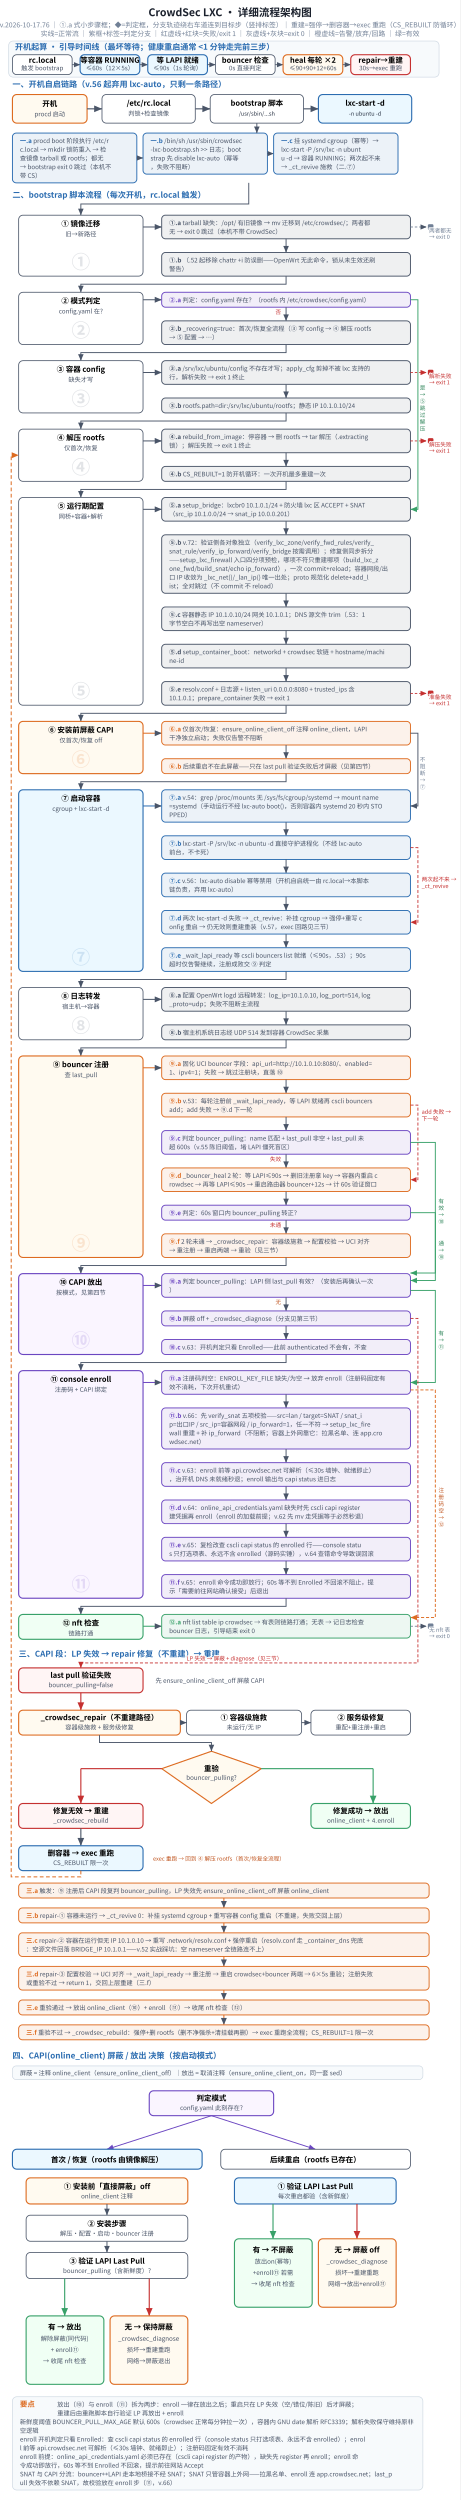
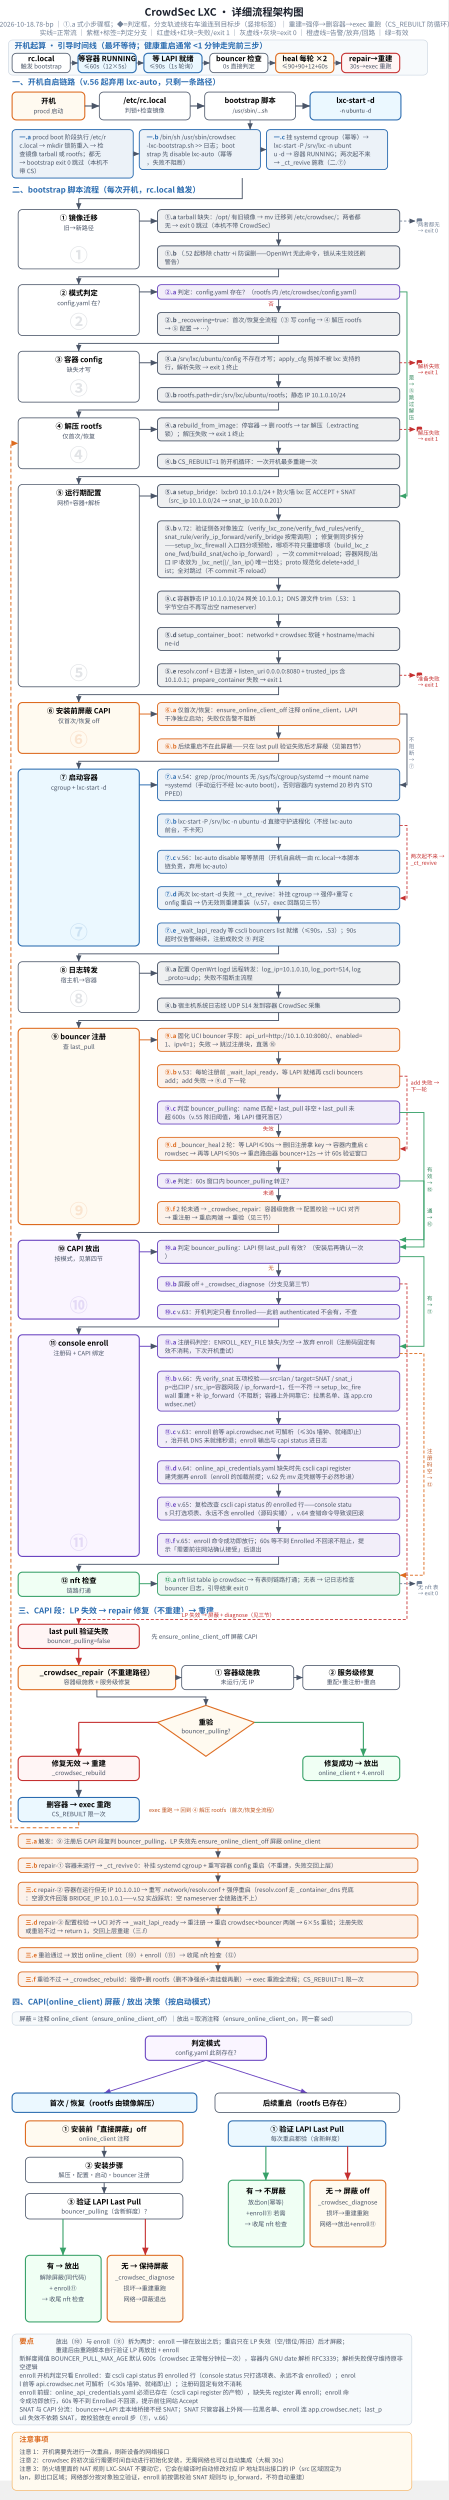
- <svg xmlns="http://www.w3.org/2000/svg" width="740" height="4020" viewBox="0 0 740 4020" font-family="-apple-system,'PingFang SC','Microsoft YaHei','Noto Sans CJK SC',sans-serif">
+ <svg xmlns="http://www.w3.org/2000/svg" width="740" height="4128" viewBox="0 0 740 4128" font-family="-apple-system,'PingFang SC','Microsoft YaHei','Noto Sans CJK SC',sans-serif">
  <defs>
    <marker id="arr" markerWidth="9" markerHeight="9" refX="7" refY="3" orient="auto" markerUnits="strokeWidth">
      <path d="M0,0 L7,3 L0,6 z" fill="#4a5568" />
    </marker>
    <marker id="arrRed" markerWidth="9" markerHeight="9" refX="7" refY="3" orient="auto" markerUnits="strokeWidth">
      <path d="M0,0 L7,3 L0,6 z" fill="#c53030" />
    </marker>
    <marker id="arrGreen" markerWidth="9" markerHeight="9" refX="7" refY="3" orient="auto" markerUnits="strokeWidth">
      <path d="M0,0 L7,3 L0,6 z" fill="#38a169" />
    </marker>
    <marker id="arrOrange" markerWidth="9" markerHeight="9" refX="7" refY="3" orient="auto" markerUnits="strokeWidth">
      <path d="M0,0 L7,3 L0,6 z" fill="#dd6b20" />
    </marker>
    <marker id="arrPurple" markerWidth="9" markerHeight="9" refX="7" refY="3" orient="auto" markerUnits="strokeWidth">
      <path d="M0,0 L7,3 L0,6 z" fill="#6b46c1" />
    </marker>
  </defs>
  <style>
    .title{font-size:17px;font-weight:700;fill:#1a202c;}
    .ver{font-size:11px;fill:#718096;}
    .sub{font-size:13px;font-weight:700;fill:#2b6cb0;}
    .sub2{font-size:12px;font-weight:600;fill:#dd6b20;}
    .node{fill:#fff;stroke:#4a5568;stroke-width:1.3;}
    .nodeBlue{fill:#ebf8ff;stroke:#2b6cb0;stroke-width:1.8;}
    .nodeGreen{fill:#f0fff4;stroke:#38a169;stroke-width:1.8;}
    .nodeOrange{fill:#fffaf0;stroke:#dd6b20;stroke-width:1.8;}
    .nodeRed{fill:#fff5f5;stroke:#c53030;stroke-width:1.8;}
    .nodePurple{fill:#faf5ff;stroke:#6b46c1;stroke-width:1.8;}
    .sml{fill:#ffffff;stroke:#a0aec0;stroke-width:1.1;}
    .nt{font-size:12px;font-weight:700;text-anchor:middle;}
    .nd{font-size:10px;text-anchor:middle;fill:#4a5568;}
    .ndl{font-size:10px;text-anchor:start;fill:#4a5568;}
    .mono{font-family:'SFMono-Regular',Consolas,'Noto Sans CJK SC',monospace;font-size:9px;text-anchor:middle;fill:#2d3748;}
    .tiny{font-size:9px;fill:#718096;paint-order:stroke;stroke:#ffffff;stroke-width:3px;stroke-linejoin:round;}
    .tinyR{font-size:9px;fill:#c53030;paint-order:stroke;stroke:#ffffff;stroke-width:3px;stroke-linejoin:round;}
    .tinyO{font-size:9px;fill:#c05621;paint-order:stroke;stroke:#ffffff;stroke-width:3px;stroke-linejoin:round;}
    .tinyG{font-size:9px;fill:#2f855a;paint-order:stroke;stroke:#ffffff;stroke-width:3px;stroke-linejoin:round;}
    .bignum{font-size:30px;font-weight:700;text-anchor:middle;}
    .loop{stroke:#dd6b20;stroke-width:1.6;stroke-dasharray:6 4;fill:none;}
    .loopt{font-size:9px;fill:#c05621;}
  </style>
  <rect x="0" y="0" width="740" height="4096" fill="#ffffff" />
  <text x="370" y="26" class="title" text-anchor="middle">CrowdSec LXC · 详细流程架构图</text>
-   <text x="370" y="44" class="ver" text-anchor="middle">v.2026-10-17.76 ｜ ①.a 式小步骤框；◆=判定框，分支轨迹绕右车道连到目标步（竖排标签）｜ 重建=强停→删容器→exec 重跑（CS_REBUILT 防循环）</text>
+   <text x="370" y="44" class="ver" text-anchor="middle">v.2026-10-18.78-bp ｜ ①.a 式小步骤框；◆=判定框，分支轨迹绕右车道连到目标步（竖排标签）｜ 重建=强停→删容器→exec 重跑（CS_REBUILT 防循环）</text>
  <text x="370" y="58" class="ver" text-anchor="middle">实线=正常流 ｜ 紫框+标签=判定分支 ｜ 红虚线+红块=失败/exit 1 ｜ 灰虚线+灰块=exit 0 ｜ 橙虚线=告警/放弃/回路 ｜ 绿=有效</text>
  <rect x="14" y="66" width="692" height="58" rx="7" fill="#f7fafc" stroke="#cbd5e0" stroke-width="1" />
  <text x="24" y="80" class="sub">开机起算 · 引导时间线（最坏等待；健康重启通常 &lt;1 分钟走完前三步）</text>
  <rect x="20" y="88" width="96" height="32" rx="7" class="node" />
  <text x="68.0" y="101" class="nt">rc.local</text>
  <text x="68.0" y="113" class="nd">触发 bootstrap</text>
  <line x1="116" y1="104" x2="128.8" y2="104" stroke="#4a5568" stroke-width="1.4" marker-end="url(#arr)" />
  <rect x="128.8" y="88" width="96" height="32" rx="7" class="nodeBlue" />
  <text x="176.8" y="101" class="nt">等容器 RUNNING</text>
  <text x="176.8" y="113" class="nd">≤60s（12×5s）</text>
  <line x1="224.8" y1="104" x2="237.6" y2="104" stroke="#4a5568" stroke-width="1.4" marker-end="url(#arr)" />
  <rect x="237.6" y="88" width="96" height="32" rx="7" class="nodeBlue" />
  <text x="285.6" y="101" class="nt">等 LAPI 就绪</text>
  <text x="285.6" y="113" class="nd">≤90s（1s 轮询）</text>
  <line x1="333.6" y1="104" x2="346.4" y2="104" stroke="#4a5568" stroke-width="1.4" marker-end="url(#arr)" />
  <rect x="346.4" y="88" width="96" height="32" rx="7" class="node" />
  <text x="394.4" y="101" class="nt">bouncer 检查</text>
  <text x="394.4" y="113" class="nd">0s 直接判定</text>
  <line x1="442.4" y1="104" x2="455.2" y2="104" stroke="#4a5568" stroke-width="1.4" marker-end="url(#arr)" />
  <rect x="455.2" y="88" width="96" height="32" rx="7" class="nodeOrange" />
  <text x="503.2" y="101" class="nt">heal 每轮 ×2</text>
  <text x="503.2" y="113" class="nd">≤90+90+12+60s</text>
  <line x1="551.2" y1="104" x2="564.0" y2="104" stroke="#4a5568" stroke-width="1.4" marker-end="url(#arr)" />
  <rect x="564.0" y="88" width="96" height="32" rx="7" class="nodeRed" />
  <text x="612.0" y="101" class="nt">repair→重建</text>
  <text x="612.0" y="113" class="nd">30s→exec 重跑</text>
  <text x="20" y="140" class="sub">一、开机自启链路（v.56 起弃用 lxc-auto，只剩一条路径）</text>
  <rect x="20" y="152" width="120" height="46" rx="7" class="nodeOrange" />
  <text x="80" y="171" class="nt">开机</text>
  <text x="80" y="187" class="nd">procd 启动</text>
  <line x1="140" y1="175" x2="164" y2="175" stroke="#4a5568" stroke-width="1.8" marker-end="url(#arr)" />
  <rect x="164" y="152" width="150" height="46" rx="7" class="node" />
  <text x="239" y="170" class="nt">/etc/rc.local</text>
  <text x="239" y="186" class="nd">判锁+检查镜像</text>
  <line x1="314" y1="175" x2="338" y2="175" stroke="#4a5568" stroke-width="1.8" marker-end="url(#arr)" />
  <rect x="338" y="152" width="150" height="46" rx="7" class="node" />
  <text x="413" y="170" class="nt">bootstrap 脚本</text>
  <text x="413" y="186" class="mono">/usr/sbin/...sh</text>
  <line x1="488" y1="175" x2="512" y2="175" stroke="#4a5568" stroke-width="1.8" marker-end="url(#arr)" />
  <rect x="512" y="152" width="150" height="46" rx="7" class="nodeBlue" />
  <text x="587" y="170" class="nt">lxc-start -d</text>
  <text x="587" y="186" class="mono">-n ubuntu -d</text>
  <rect x="20" y="214" width="200" height="80" rx="6" fill="#ecf2f8" stroke="#2b6cb0" stroke-width="1.5" />
  <text x="32" y="230" class="ndl">
    <tspan style="font-weight:700;fill:#2b6cb0">一.a</tspan> procd boot 阶段执行 /etc/r</text>
  <text x="32" y="244" class="ndl">c.local → mkdir 锁防重入 → 检</text>
  <text x="32" y="258" class="ndl">查镜像 tarball 或 rootfs；都无</text>
  <text x="32" y="272" class="ndl">→ bootstrap exit 0 跳过（本机不</text>
  <text x="32" y="286" class="ndl">带 CS）</text>
  <line x1="220" y1="254.0" x2="230" y2="254.0" stroke="#4a5568" stroke-width="1.4" marker-end="url(#arr)" />
  <rect x="230" y="214" width="200" height="66" rx="6" fill="#ecf2f8" stroke="#2b6cb0" stroke-width="1.5" />
  <text x="242" y="230" class="ndl">
    <tspan style="font-weight:700;fill:#2b6cb0">一.b</tspan> /bin/sh /usr/sbin/crowdsec</text>
  <text x="242" y="244" class="ndl">-lxc-bootstrap.sh &gt;&gt; 日志；boot</text>
  <text x="242" y="258" class="ndl">strap 先 disable lxc-auto（幂等</text>
  <text x="242" y="272" class="ndl">，失败不阻断）</text>
  <line x1="430" y1="247.0" x2="440" y2="247.0" stroke="#4a5568" stroke-width="1.4" marker-end="url(#arr)" />
  <rect x="440" y="214" width="200" height="66" rx="6" fill="#ecf2f8" stroke="#2b6cb0" stroke-width="1.5" />
  <text x="452" y="230" class="ndl">
    <tspan style="font-weight:700;fill:#2b6cb0">一.c</tspan> 挂 systemd cgroup（幂等）→</text>
  <text x="452" y="244" class="ndl">lxc-start -P /srv/lxc -n ubunt</text>
  <text x="452" y="258" class="ndl">u -d → 容器 RUNNING；两次起不来</text>
  <text x="452" y="272" class="ndl">→ _ct_revive 施救（二.⑦）</text>
  <line x1="413" y1="198" x2="413" y2="214" stroke="#4a5568" stroke-width="1.5" marker-end="url(#arr)" />
  <text x="20" y="318" class="sub">二、bootstrap 脚本流程（每次开机，rc.local 触发）</text>
  <path d="M400,294 L400,328 L130,328 L130,346" fill="none" stroke="#4a5568" stroke-width="1.5" marker-end="url(#arr)" />
  <rect x="30" y="346" width="200" height="98" rx="7" class="node" />
  <text x="130.0" y="364" class="nt">① 镜像迁移</text>
  <text x="130.0" y="380" class="nd">旧→新路径</text>
  <text x="130.0" y="432" class="bignum" fill="#4a5568" fill-opacity="0.16">①</text>
  <line x1="230" y1="365.0" x2="260" y2="365.0" stroke="#4a5568" stroke-width="1.6" marker-end="url(#arr)" />
  <rect x="260" y="346" width="400" height="38" rx="6" fill="#eff0f1" stroke="#4a5568" stroke-width="1.5" />
  <text x="272" y="362" class="ndl">
    <tspan style="font-weight:700;fill:#4a5568">①.a</tspan> tarball 缺失：/opt/ 有旧镜像 → mv 迁移到 /etc/crowdsec/；两者都</text>
  <text x="272" y="376" class="ndl">无 → exit 0 跳过（本机不带 CrowdSec）</text>
  <line x1="460.0" y1="384" x2="460.0" y2="406" stroke="#4a5568" stroke-width="1.5" marker-end="url(#arr)" />
  <rect x="260" y="406" width="400" height="38" rx="6" fill="#eff0f1" stroke="#4a5568" stroke-width="1.5" />
  <text x="272" y="422" class="ndl">
    <tspan style="font-weight:700;fill:#4a5568">①.b</tspan> （.52 起移除 chattr +i 防误删——OpenWrt 无此命令，锁从未生效还刷</text>
  <text x="272" y="436" class="ndl">警告）</text>
  <path d="M460,444 L460,457 L130,457 L130,470" fill="none" stroke="#4a5568" stroke-width="1.5" marker-end="url(#arr)" />
  <rect x="30" y="470" width="200" height="84" rx="7" class="node" />
  <text x="130.0" y="488" class="nt">② 模式判定</text>
  <text x="130.0" y="504" class="nd">config.yaml 在?</text>
  <text x="130.0" y="542" class="bignum" fill="#4a5568" fill-opacity="0.16">②</text>
  <line x1="230" y1="482.0" x2="260" y2="482.0" stroke="#4a5568" stroke-width="1.6" marker-end="url(#arr)" />
  <rect x="260" y="470" width="400" height="24" rx="6" fill="#f2eef9" stroke="#6b46c1" stroke-width="1.5" />
  <text x="272" y="486" class="ndl">
    <tspan style="font-weight:700;fill:#6b46c1">②.a</tspan> 判定：config.yaml 存在？（rootfs 内 /etc/crowdsec/config.yaml）</text>
  <line x1="460.0" y1="494" x2="460.0" y2="516" stroke="#4a5568" stroke-width="1.5" marker-end="url(#arr)" />
  <text x="452.0" y="505" class="tinyR" text-anchor="end">否</text>
  <rect x="260" y="516" width="400" height="38" rx="6" fill="#eff0f1" stroke="#4a5568" stroke-width="1.5" />
  <text x="272" y="532" class="ndl">
    <tspan style="font-weight:700;fill:#4a5568">②.b</tspan> _recovering=true：首次/恢复全流程（③ 写 config → ④ 解压 rootfs</text>
  <text x="272" y="546" class="ndl">→ ⑤ 配置 → …）</text>
  <path d="M460,554 L460,567 L130,567 L130,580" fill="none" stroke="#4a5568" stroke-width="1.5" marker-end="url(#arr)" />
  <rect x="30" y="580" width="200" height="84" rx="7" class="node" />
  <text x="130.0" y="598" class="nt">③ 容器 config</text>
  <text x="130.0" y="614" class="nd">缺失才写</text>
  <text x="130.0" y="652" class="bignum" fill="#4a5568" fill-opacity="0.16">③</text>
  <line x1="230" y1="599.0" x2="260" y2="599.0" stroke="#4a5568" stroke-width="1.6" marker-end="url(#arr)" />
  <rect x="260" y="580" width="400" height="38" rx="6" fill="#eff0f1" stroke="#4a5568" stroke-width="1.5" />
  <text x="272" y="596" class="ndl">
    <tspan style="font-weight:700;fill:#4a5568">③.a</tspan> /srv/lxc/ubuntu/config 不存在才写；apply_cfg 剪掉不被 lxc 支持的</text>
  <text x="272" y="610" class="ndl">行，解析失败 → exit 1 终止</text>
  <line x1="460.0" y1="618" x2="460.0" y2="640" stroke="#4a5568" stroke-width="1.5" marker-end="url(#arr)" />
  <rect x="260" y="640" width="400" height="24" rx="6" fill="#eff0f1" stroke="#4a5568" stroke-width="1.5" />
  <text x="272" y="656" class="ndl">
    <tspan style="font-weight:700;fill:#4a5568">③.b</tspan> rootfs.path=dir:/srv/lxc/ubuntu/rootfs；静态 IP 10.1.0.10/24</text>
  <path d="M460,664 L460,677 L130,677 L130,690" fill="none" stroke="#4a5568" stroke-width="1.5" marker-end="url(#arr)" />
  <rect x="30" y="690" width="200" height="84" rx="7" class="node" />
  <text x="130.0" y="708" class="nt">④ 解压 rootfs</text>
  <text x="130.0" y="724" class="nd">仅首次/恢复</text>
  <text x="130.0" y="762" class="bignum" fill="#4a5568" fill-opacity="0.16">④</text>
  <line x1="230" y1="709.0" x2="260" y2="709.0" stroke="#4a5568" stroke-width="1.6" marker-end="url(#arr)" />
  <rect x="260" y="690" width="400" height="38" rx="6" fill="#eff0f1" stroke="#4a5568" stroke-width="1.5" />
  <text x="272" y="706" class="ndl">
    <tspan style="font-weight:700;fill:#4a5568">④.a</tspan> rebuild_from_image：停容器 → 删 rootfs → tar 解压（.extracting</text>
  <text x="272" y="720" class="ndl">锁）；解压失败 → exit 1 终止</text>
  <line x1="460.0" y1="728" x2="460.0" y2="750" stroke="#4a5568" stroke-width="1.5" marker-end="url(#arr)" />
  <rect x="260" y="750" width="400" height="24" rx="6" fill="#eff0f1" stroke="#4a5568" stroke-width="1.5" />
  <text x="272" y="766" class="ndl">
    <tspan style="font-weight:700;fill:#4a5568">④.b</tspan> CS_REBUILT=1 防开机循环：一次开机最多重建一次</text>
  <path d="M460,774 L460,787 L130,787 L130,800" fill="none" stroke="#4a5568" stroke-width="1.5" marker-end="url(#arr)" />
  <rect x="30" y="800" width="200" height="334" rx="7" class="node" />
  <text x="130.0" y="818" class="nt">⑤ 运行期配置</text>
  <text x="130.0" y="834" class="nd">网桥+容器+解析</text>
  <text x="130.0" y="1122" class="bignum" fill="#4a5568" fill-opacity="0.16">⑤</text>
  <line x1="230" y1="819.0" x2="260" y2="819.0" stroke="#4a5568" stroke-width="1.6" marker-end="url(#arr)" />
  <rect x="260" y="800" width="400" height="38" rx="6" fill="#eff0f1" stroke="#4a5568" stroke-width="1.5" />
  <text x="272" y="816" class="ndl">
    <tspan style="font-weight:700;fill:#4a5568">⑤.a</tspan> setup_bridge：lxcbr0 10.1.0.1/24 + 防火墙 lxc 区 ACCEPT + SNAT</text>
  <text x="272" y="830" class="ndl">（src_ip 10.1.0.0/24 → snat_ip 10.0.0.201）</text>
  <line x1="460.0" y1="838" x2="460.0" y2="860" stroke="#4a5568" stroke-width="1.5" marker-end="url(#arr)" />
  <rect x="260" y="860" width="400" height="94" rx="6" fill="#eff0f1" stroke="#4a5568" stroke-width="1.5" />
  <text x="272" y="876" class="ndl">
    <tspan style="font-weight:700;fill:#4a5568">⑤.b</tspan> v.72：验证侧各对象独立（verify_lxc_zone/verify_fwd_rules/verify_</text>
  <text x="272" y="890" class="ndl">snat_rule/verify_ip_forward/verify_bridge 按需调用）；修复侧同步拆分</text>
  <text x="272" y="904" class="ndl">——setup_lxc_firewall 入口四分项预检，哪项不符只重建哪项（build_lxc_z</text>
  <text x="272" y="918" class="ndl">one_fwd/build_snat/echo ip_forward），一次 commit+reload；容器网段/出</text>
  <text x="272" y="932" class="ndl">口 IP 收敛为 _lxc_net()/_lan_ip() 唯一出处；proto 规范化 delete+add_l</text>
  <text x="272" y="946" class="ndl">ist；全对跳过（不 commit 不 reload）</text>
  <line x1="460.0" y1="954" x2="460.0" y2="976" stroke="#4a5568" stroke-width="1.5" marker-end="url(#arr)" />
  <rect x="260" y="976" width="400" height="38" rx="6" fill="#eff0f1" stroke="#4a5568" stroke-width="1.5" />
  <text x="272" y="992" class="ndl">
    <tspan style="font-weight:700;fill:#4a5568">⑤.c</tspan> 容器静态 IP 10.1.0.10/24 网关 10.1.0.1；DNS 源文件 trim（.53：1</text>
  <text x="272" y="1006" class="ndl">字节空白不再写出空 nameserver）</text>
  <line x1="460.0" y1="1014" x2="460.0" y2="1036" stroke="#4a5568" stroke-width="1.5" marker-end="url(#arr)" />
  <rect x="260" y="1036" width="400" height="38" rx="6" fill="#eff0f1" stroke="#4a5568" stroke-width="1.5" />
  <text x="272" y="1052" class="ndl">
    <tspan style="font-weight:700;fill:#4a5568">⑤.d</tspan> setup_container_boot：networkd + crowdsec 软链 + hostname/machi</text>
  <text x="272" y="1066" class="ndl">ne-id</text>
  <line x1="460.0" y1="1074" x2="460.0" y2="1096" stroke="#4a5568" stroke-width="1.5" marker-end="url(#arr)" />
  <rect x="260" y="1096" width="400" height="38" rx="6" fill="#eff0f1" stroke="#4a5568" stroke-width="1.5" />
  <text x="272" y="1112" class="ndl">
    <tspan style="font-weight:700;fill:#4a5568">⑤.e</tspan> resolv.conf + 日志源 + listen_uri 0.0.0.0:8080 + trusted_ips 含</text>
  <text x="272" y="1126" class="ndl">10.1.0.1；prepare_container 失败 → exit 1</text>
  <path d="M460,1134 L460,1147 L130,1147 L130,1160" fill="none" stroke="#4a5568" stroke-width="1.5" marker-end="url(#arr)" />
  <rect x="30" y="1160" width="200" height="84" rx="7" class="nodeOrange" />
  <text x="130.0" y="1178" class="nt">⑥ 安装前屏蔽 CAPI</text>
  <text x="130.0" y="1194" class="nd">仅首次/恢复 off</text>
  <text x="130.0" y="1232" class="bignum" fill="#dd6b20" fill-opacity="0.16">⑥</text>
  <line x1="230" y1="1179.0" x2="260" y2="1179.0" stroke="#dd6b20" stroke-width="1.6" marker-end="url(#arr)" />
  <rect x="260" y="1160" width="400" height="38" rx="6" fill="#fcf2eb" stroke="#dd6b20" stroke-width="1.5" />
  <text x="272" y="1176" class="ndl">
    <tspan style="font-weight:700;fill:#dd6b20">⑥.a</tspan> 仅首次/恢复：ensure_online_client_off 注释 online_client，LAPI</text>
  <text x="272" y="1190" class="ndl">干净独立启动；失败仅告警不阻断</text>
  <line x1="460.0" y1="1198" x2="460.0" y2="1220" stroke="#4a5568" stroke-width="1.5" marker-end="url(#arr)" />
  <rect x="260" y="1220" width="400" height="24" rx="6" fill="#fcf2eb" stroke="#dd6b20" stroke-width="1.5" />
  <text x="272" y="1236" class="ndl">
    <tspan style="font-weight:700;fill:#dd6b20">⑥.b</tspan> 后续重启不在此屏蔽——只在 last pull 验证失败后才屏蔽（见第四节）</text>
  <path d="M460,1244 L460,1257 L130,1257 L130,1270" fill="none" stroke="#4a5568" stroke-width="1.5" marker-end="url(#arr)" />
  <rect x="30" y="1270" width="200" height="292" rx="7" class="nodeBlue" />
  <text x="130.0" y="1288" class="nt">⑦ 启动容器</text>
  <text x="130.0" y="1304" class="nd">cgroup + lxc-start -d</text>
  <text x="130.0" y="1550" class="bignum" fill="#2b6cb0" fill-opacity="0.16">⑦</text>
  <line x1="230" y1="1296.0" x2="260" y2="1296.0" stroke="#2b6cb0" stroke-width="1.6" marker-end="url(#arr)" />
  <rect x="260" y="1270" width="400" height="52" rx="6" fill="#ecf2f8" stroke="#2b6cb0" stroke-width="1.5" />
  <text x="272" y="1286" class="ndl">
    <tspan style="font-weight:700;fill:#2b6cb0">⑦.a</tspan> v.54：grep /proc/mounts 无 /sys/fs/cgroup/systemd → mount name</text>
  <text x="272" y="1300" class="ndl">=systemd（手动运行不经 lxc-auto boot()，否则容器内 systemd 20 秒内 STO</text>
  <text x="272" y="1314" class="ndl">PPED）</text>
  <line x1="460.0" y1="1322" x2="460.0" y2="1344" stroke="#4a5568" stroke-width="1.5" marker-end="url(#arr)" />
  <rect x="260" y="1344" width="400" height="38" rx="6" fill="#ecf2f8" stroke="#2b6cb0" stroke-width="1.5" />
  <text x="272" y="1360" class="ndl">
    <tspan style="font-weight:700;fill:#2b6cb0">⑦.b</tspan> lxc-start -P /srv/lxc -n ubuntu -d 直接守护进程化（不经 lxc-auto</text>
  <text x="272" y="1374" class="ndl">前台，不卡死）</text>
  <line x1="460.0" y1="1382" x2="460.0" y2="1404" stroke="#4a5568" stroke-width="1.5" marker-end="url(#arr)" />
  <rect x="260" y="1404" width="400" height="38" rx="6" fill="#ecf2f8" stroke="#2b6cb0" stroke-width="1.5" />
  <text x="272" y="1420" class="ndl">
    <tspan style="font-weight:700;fill:#2b6cb0">⑦.c</tspan> v.56：lxc-auto disable 幂等禁用（开机自启统一由 rc.local→本脚本</text>
  <text x="272" y="1434" class="ndl">链负责，弃用 lxc-auto）</text>
  <line x1="460.0" y1="1442" x2="460.0" y2="1464" stroke="#4a5568" stroke-width="1.5" marker-end="url(#arr)" />
  <rect x="260" y="1464" width="400" height="38" rx="6" fill="#ecf2f8" stroke="#2b6cb0" stroke-width="1.5" />
  <text x="272" y="1480" class="ndl">
    <tspan style="font-weight:700;fill:#2b6cb0">⑦.d</tspan> 两次 lxc-start -d 失败 → _ct_revive：补挂 cgroup → 强停+重写 c</text>
  <text x="272" y="1494" class="ndl">onfig 重启 → 仍无效则重建重装（v.57，exec 回路见三节）</text>
  <line x1="460.0" y1="1502" x2="460.0" y2="1524" stroke="#4a5568" stroke-width="1.5" marker-end="url(#arr)" />
  <rect x="260" y="1524" width="400" height="38" rx="6" fill="#ecf2f8" stroke="#2b6cb0" stroke-width="1.5" />
  <text x="272" y="1540" class="ndl">
    <tspan style="font-weight:700;fill:#2b6cb0">⑦.e</tspan> _wait_lapi_ready 等 cscli bouncers list 就绪（≤90s，.53）；90s</text>
  <text x="272" y="1554" class="ndl">超时仅告警继续，注册成败交 ⑨ 判定</text>
  <path d="M460,1562 L460,1575 L130,1575 L130,1588" fill="none" stroke="#4a5568" stroke-width="1.5" marker-end="url(#arr)" />
  <rect x="30" y="1588" width="200" height="84" rx="7" class="node" />
  <text x="130.0" y="1606" class="nt">⑧ 日志转发</text>
  <text x="130.0" y="1622" class="nd">宿主机→容器</text>
  <text x="130.0" y="1660" class="bignum" fill="#4a5568" fill-opacity="0.16">⑧</text>
  <line x1="230" y1="1607.0" x2="260" y2="1607.0" stroke="#4a5568" stroke-width="1.6" marker-end="url(#arr)" />
  <rect x="260" y="1588" width="400" height="38" rx="6" fill="#eff0f1" stroke="#4a5568" stroke-width="1.5" />
  <text x="272" y="1604" class="ndl">
    <tspan style="font-weight:700;fill:#4a5568">⑧.a</tspan> 配置 OpenWrt logd 远程转发：log_ip=10.1.0.10, log_port=514, log</text>
  <text x="272" y="1618" class="ndl">_proto=udp；失败不阻断主流程</text>
  <line x1="460.0" y1="1626" x2="460.0" y2="1648" stroke="#4a5568" stroke-width="1.5" marker-end="url(#arr)" />
  <rect x="260" y="1648" width="400" height="24" rx="6" fill="#eff0f1" stroke="#4a5568" stroke-width="1.5" />
  <text x="272" y="1664" class="ndl">
    <tspan style="font-weight:700;fill:#4a5568">⑧.b</tspan> 宿主机系统日志经 UDP 514 发到容器 CrowdSec 采集</text>
  <path d="M460,1672 L460,1685 L130,1685 L130,1698" fill="none" stroke="#4a5568" stroke-width="1.5" marker-end="url(#arr)" />
  <rect x="30" y="1698" width="200" height="324" rx="7" class="nodeOrange" />
  <text x="130.0" y="1716" class="nt">⑨ bouncer 注册</text>
  <text x="130.0" y="1732" class="nd">查 last_pull</text>
  <text x="130.0" y="2010" class="bignum" fill="#dd6b20" fill-opacity="0.16">⑨</text>
  <line x1="230" y1="1717.0" x2="260" y2="1717.0" stroke="#dd6b20" stroke-width="1.6" marker-end="url(#arr)" />
  <rect x="260" y="1698" width="400" height="38" rx="6" fill="#fcf2eb" stroke="#dd6b20" stroke-width="1.5" />
  <text x="272" y="1714" class="ndl">
    <tspan style="font-weight:700;fill:#dd6b20">⑨.a</tspan> 固化 UCI bouncer 字段：api_url=http://10.1.0.10:8080/、enabled=</text>
  <text x="272" y="1728" class="ndl">1、ipv4=1；失败 → 跳过注册块，直落 ⑩</text>
  <line x1="460.0" y1="1736" x2="460.0" y2="1758" stroke="#4a5568" stroke-width="1.5" marker-end="url(#arr)" />
  <rect x="260" y="1758" width="400" height="38" rx="6" fill="#fcf2eb" stroke="#dd6b20" stroke-width="1.5" />
  <text x="272" y="1774" class="ndl">
    <tspan style="font-weight:700;fill:#dd6b20">⑨.b</tspan> v.53：每轮注册前 _wait_lapi_ready，等 LAPI 就绪再 cscli bouncers</text>
  <text x="272" y="1788" class="ndl">add；add 失败 → ⑨.d 下一轮</text>
  <line x1="460.0" y1="1796" x2="460.0" y2="1818" stroke="#4a5568" stroke-width="1.5" marker-end="url(#arr)" />
  <rect x="260" y="1818" width="400" height="38" rx="6" fill="#f2eef9" stroke="#6b46c1" stroke-width="1.5" />
  <text x="272" y="1834" class="ndl">
    <tspan style="font-weight:700;fill:#6b46c1">⑨.c</tspan> 判定 bouncer_pulling：name 匹配 + last_pull 非空 + last_pull 未</text>
  <text x="272" y="1848" class="ndl">超 600s（v.55 陈旧阈值，堵 LAPI 僵死盲区）</text>
  <line x1="460.0" y1="1856" x2="460.0" y2="1878" stroke="#4a5568" stroke-width="1.5" marker-end="url(#arr)" />
  <text x="452.0" y="1867" class="tinyR" text-anchor="end">失效</text>
  <rect x="260" y="1878" width="400" height="38" rx="6" fill="#fcf2eb" stroke="#dd6b20" stroke-width="1.5" />
  <text x="272" y="1894" class="ndl">
    <tspan style="font-weight:700;fill:#dd6b20">⑨.d</tspan> _bouncer_heal 2 轮：等 LAPI≤90s → 删旧注册拿 key → 容器内重启 c</text>
  <text x="272" y="1908" class="ndl">rowdsec → 再等 LAPI≤90s → 重启路由器 bouncer+12s → 计 60s 验证窗口</text>
  <line x1="460.0" y1="1916" x2="460.0" y2="1938" stroke="#4a5568" stroke-width="1.5" marker-end="url(#arr)" />
  <rect x="260" y="1938" width="400" height="24" rx="6" fill="#f2eef9" stroke="#6b46c1" stroke-width="1.5" />
  <text x="272" y="1954" class="ndl">
    <tspan style="font-weight:700;fill:#6b46c1">⑨.e</tspan> 判定：60s 窗口内 bouncer_pulling 转正？</text>
  <line x1="460.0" y1="1962" x2="460.0" y2="1984" stroke="#4a5568" stroke-width="1.5" marker-end="url(#arr)" />
  <text x="452.0" y="1973" class="tinyR" text-anchor="end">未通</text>
  <rect x="260" y="1984" width="400" height="38" rx="6" fill="#fcf2eb" stroke="#dd6b20" stroke-width="1.5" />
  <text x="272" y="2000" class="ndl">
    <tspan style="font-weight:700;fill:#dd6b20">⑨.f</tspan> 2 轮未通 → _crowdsec_repair：容器级施救 → 配置校验 → UCI 对齐</text>
  <text x="272" y="2014" class="ndl">→ 重注册 → 重启两端 → 重验（见三节）</text>
  <path d="M460,2022 L460,2035 L130,2035 L130,2048" fill="none" stroke="#4a5568" stroke-width="1.5" marker-end="url(#arr)" />
  <rect x="30" y="2048" width="200" height="130" rx="7" class="nodePurple" />
  <text x="130.0" y="2066" class="nt">⑩ CAPI 放出</text>
  <text x="130.0" y="2082" class="nd">按模式，见第四节</text>
  <text x="130.0" y="2166" class="bignum" fill="#6b46c1" fill-opacity="0.16">⑩</text>
  <line x1="230" y1="2067.0" x2="260" y2="2067.0" stroke="#6b46c1" stroke-width="1.6" marker-end="url(#arr)" />
  <rect x="260" y="2048" width="400" height="38" rx="6" fill="#f2eef9" stroke="#6b46c1" stroke-width="1.5" />
  <text x="272" y="2064" class="ndl">
    <tspan style="font-weight:700;fill:#6b46c1">⑩.a</tspan> 判定 bouncer_pulling：LAPI 侧 last_pull 有效？（安装后再确认一次</text>
  <text x="272" y="2078" class="ndl">）</text>
  <line x1="460.0" y1="2086" x2="460.0" y2="2108" stroke="#4a5568" stroke-width="1.5" marker-end="url(#arr)" />
  <text x="452.0" y="2097" class="tinyO" text-anchor="end">无</text>
  <rect x="260" y="2108" width="400" height="24" rx="6" fill="#f2eef9" stroke="#6b46c1" stroke-width="1.5" />
  <text x="272" y="2124" class="ndl">
    <tspan style="font-weight:700;fill:#6b46c1">⑩.b</tspan> 屏蔽 off + _crowdsec_diagnose（分支见第三节）</text>
  <line x1="460.0" y1="2132" x2="460.0" y2="2154" stroke="#4a5568" stroke-width="1.5" marker-end="url(#arr)" />
  <rect x="260" y="2154" width="400" height="24" rx="6" fill="#f2eef9" stroke="#6b46c1" stroke-width="1.5" />
  <text x="272" y="2170" class="ndl">
    <tspan style="font-weight:700;fill:#6b46c1">⑩.c</tspan> v.63：开机判定只看 Enrolled——此前 authenticated 不会有，不查</text>
  <path d="M460,2178 L460,2191 L130,2191 L130,2204" fill="none" stroke="#4a5568" stroke-width="1.5" marker-end="url(#arr)" />
  <rect x="30" y="2204" width="200" height="366" rx="7" class="nodePurple" />
  <text x="130.0" y="2222" class="nt">⑪ console enroll</text>
  <text x="130.0" y="2238" class="nd">注册码 + CAPI 绑定</text>
  <text x="130.0" y="2558" class="bignum" fill="#6b46c1" fill-opacity="0.16">⑪</text>
  <line x1="230" y1="2223.0" x2="260" y2="2223.0" stroke="#6b46c1" stroke-width="1.6" marker-end="url(#arr)" />
  <rect x="260" y="2204" width="400" height="38" rx="6" fill="#f2eef9" stroke="#6b46c1" stroke-width="1.5" />
  <text x="272" y="2220" class="ndl">
    <tspan style="font-weight:700;fill:#6b46c1">⑪.a</tspan> 注册码判空：ENROLL_KEY_FILE 缺失/为空 → 放弃 enroll（注册码固定有</text>
  <text x="272" y="2234" class="ndl">效不消耗，下次开机重试）</text>
  <line x1="460.0" y1="2242" x2="460.0" y2="2264" stroke="#4a5568" stroke-width="1.5" marker-end="url(#arr)" />
  <rect x="260" y="2264" width="400" height="66" rx="6" fill="#f2eef9" stroke="#6b46c1" stroke-width="1.5" />
  <text x="272" y="2280" class="ndl">
    <tspan style="font-weight:700;fill:#6b46c1">⑪.b</tspan> v.66：先 verify_snat 五项校验——src=lan / target=SNAT / snat_i</text>
  <text x="272" y="2294" class="ndl">p=出口IP / src_ip=容器网段 / ip_forward=1，任一不符 → setup_lxc_fire</text>
  <text x="272" y="2308" class="ndl">wall 重建 + 补 ip_forward（不阻断；容器上外网靠它：拉黑名单、连 app.cro</text>
  <text x="272" y="2322" class="ndl">wdsec.net）</text>
  <line x1="460.0" y1="2330" x2="460.0" y2="2352" stroke="#4a5568" stroke-width="1.5" marker-end="url(#arr)" />
  <rect x="260" y="2352" width="400" height="38" rx="6" fill="#f2eef9" stroke="#6b46c1" stroke-width="1.5" />
  <text x="272" y="2368" class="ndl">
    <tspan style="font-weight:700;fill:#6b46c1">⑪.c</tspan> v.63：enroll 前等 api.crowdsec.net 可解析（≤30s 墙钟、就绪即止）</text>
  <text x="272" y="2382" class="ndl">，治开机 DNS 未就绪秒退；enroll 输出与 capi status 进日志</text>
  <line x1="460.0" y1="2390" x2="460.0" y2="2412" stroke="#4a5568" stroke-width="1.5" marker-end="url(#arr)" />
  <rect x="260" y="2412" width="400" height="38" rx="6" fill="#f2eef9" stroke="#6b46c1" stroke-width="1.5" />
  <text x="272" y="2428" class="ndl">
    <tspan style="font-weight:700;fill:#6b46c1">⑪.d</tspan> v.64：online_api_credentials.yaml 缺失时先 cscli capi register</text>
  <text x="272" y="2442" class="ndl">建凭据再 enroll（enroll 的加载前提；v.62 先 mv 走凭据等于必然秒退）</text>
  <line x1="460.0" y1="2450" x2="460.0" y2="2472" stroke="#4a5568" stroke-width="1.5" marker-end="url(#arr)" />
  <rect x="260" y="2472" width="400" height="38" rx="6" fill="#f2eef9" stroke="#6b46c1" stroke-width="1.5" />
  <text x="272" y="2488" class="ndl">
    <tspan style="font-weight:700;fill:#6b46c1">⑪.e</tspan> v.65：复检改查 cscli capi status 的 enrolled 行——console statu</text>
  <text x="272" y="2502" class="ndl">s 只打选项表、永远不含 enrolled（源码实锤），v.64 查错命令导致误回滚</text>
  <line x1="460.0" y1="2510" x2="460.0" y2="2532" stroke="#4a5568" stroke-width="1.5" marker-end="url(#arr)" />
  <rect x="260" y="2532" width="400" height="38" rx="6" fill="#f2eef9" stroke="#6b46c1" stroke-width="1.5" />
  <text x="272" y="2548" class="ndl">
    <tspan style="font-weight:700;fill:#6b46c1">⑪.f</tspan> v.65：enroll 命令成功即放行；60s 等不到 Enrolled 不回滚不阻止，提</text>
  <text x="272" y="2562" class="ndl">示「需要前往网站确认接受」后退出</text>
  <path d="M460,2570 L460,2583 L130,2583 L130,2596" fill="none" stroke="#4a5568" stroke-width="1.5" marker-end="url(#arr)" />
  <rect x="30" y="2596" width="200" height="40" rx="7" class="nodeGreen" />
  <text x="130.0" y="2614" class="nt">⑫ nft 检查</text>
  <text x="130.0" y="2630" class="nd">链路打通</text>
  <line x1="230" y1="2615.0" x2="260" y2="2615.0" stroke="#38a169" stroke-width="1.6" marker-end="url(#arr)" />
  <rect x="260" y="2596" width="400" height="38" rx="6" fill="#edf7f2" stroke="#38a169" stroke-width="1.5" />
  <text x="272" y="2612" class="ndl">
    <tspan style="font-weight:700;fill:#38a169">⑫.a</tspan> nft list table ip crowdsec → 有表则链路打通；无表 → 记日志检查</text>
  <text x="272" y="2626" class="ndl">bouncer 日志，引导结束 exit 0</text>
  <text x="30" y="2664" class="sub">三、CAPI 段：LP 失效 → repair 修复（不重建）→ 重建</text>
  <rect x="30" y="2682" width="200" height="40" rx="7" class="nodeRed" />
  <text x="130" y="2698" class="nt">last pull 验证失败</text>
  <text x="130" y="2713" class="nd">bouncer_pulling=false</text>
  <text x="250" y="2706" class="ndl">先 ensure_online_client_off 屏蔽 CAPI</text>
  <line x1="130" y1="2722" x2="130" y2="2750" stroke="#c53030" stroke-width="1.8" marker-end="url(#arrRed)" />
  <rect x="30" y="2750" width="260" height="40" rx="7" class="nodeOrange" />
  <text x="160" y="2766" class="nt">_crowdsec_repair（不重建路径）</text>
  <text x="160" y="2781" class="nd">容器级施救 + 服务级修复</text>
  <rect x="300" y="2750" width="185" height="40" rx="7" class="node" />
  <text x="392" y="2766" class="nt">① 容器级施救</text>
  <text x="392" y="2781" class="nd">未运行/无 IP</text>
  <line x1="290" y1="2770" x2="300" y2="2770" stroke="#4a5568" stroke-width="1.5" marker-end="url(#arr)" />
  <rect x="500" y="2750" width="160" height="40" rx="7" class="node" />
  <text x="580" y="2766" class="nt">② 服务级修复</text>
  <text x="580" y="2781" class="nd">重配+重注册+重启</text>
  <line x1="485" y1="2770" x2="500" y2="2770" stroke="#4a5568" stroke-width="1.5" marker-end="url(#arr)" />
  <polygon points="340,2816 420,2844 340,2900 260,2844" fill="#fffaf0" stroke="#dd6b20" stroke-width="1.8" />
  <text x="340" y="2848" class="nt">重验</text>
  <text x="340" y="2862" class="nd">bouncer_pulling?</text>
  <path d="M160,2790 L160,2802 L340,2802 L340,2816" fill="none" stroke="#4a5568" stroke-width="1.5" marker-end="url(#arr)" />
  <line x1="420" y1="2844" x2="600" y2="2844" stroke="#38a169" stroke-width="1.8" />
  <line x1="600" y1="2844" x2="600" y2="2900" stroke="#38a169" stroke-width="1.8" marker-end="url(#arrGreen)" />
  <rect x="500" y="2900" width="160" height="40" rx="7" class="nodeGreen" />
  <text x="580" y="2916" class="nt">修复成功 → 放出</text>
  <text x="580" y="2931" class="nd">online_client + ⒋enroll</text>
  <line x1="260" y1="2844" x2="130" y2="2844" stroke="#c53030" stroke-width="1.8" />
  <line x1="130" y1="2844" x2="130" y2="2900" stroke="#c53030" stroke-width="1.8" marker-end="url(#arrRed)" />
  <rect x="30" y="2900" width="200" height="40" rx="7" class="nodeRed" />
  <text x="130" y="2916" class="nt">修复无效 → 重建</text>
  <text x="130" y="2931" class="nd">_crowdsec_rebuild</text>
  <line x1="130" y1="2940" x2="130" y2="2968" stroke="#4a5568" stroke-width="1.8" marker-end="url(#arr)" />
  <rect x="30" y="2968" width="200" height="40" rx="7" class="nodeBlue" />
  <text x="130" y="2984" class="nt">删容器 → exec 重跑</text>
  <text x="130" y="2999" class="nd">CS_REBUILT 限一次</text>
  <path d="M130,3008 L130,3018 L18,3018 L18,732.0 L30,732.0" fill="none" class="loop" marker-end="url(#arrOrange)" />
  <text x="246" y="2992" class="loopt">exec 重跑 → 回到 ④ 解压 rootfs（首次/恢复全流程）</text>
  <line x1="660" y1="365.0" x2="686" y2="365.0" stroke="#718096" stroke-width="1.4" stroke-dasharray="4 3" marker-end="url(#arr)" />
  <rect x="688" y="360.5" width="9" height="9" rx="2" fill="#718096" />
  <text x="690" y="374.0" class="tiny">两者都无</text>
  <text x="690" y="384.0" class="tiny">→ exit 0</text>
  <line x1="660" y1="599.0" x2="686" y2="599.0" stroke="#c53030" stroke-width="1.4" stroke-dasharray="4 3" marker-end="url(#arrRed)" />
  <rect x="688" y="594.5" width="9" height="9" rx="2" fill="#c53030" />
  <text x="690" y="608.0" class="tinyR">解析失败</text>
  <text x="690" y="618.0" class="tinyR">→ exit 1</text>
  <line x1="660" y1="709.0" x2="686" y2="709.0" stroke="#c53030" stroke-width="1.4" stroke-dasharray="4 3" marker-end="url(#arrRed)" />
  <rect x="688" y="704.5" width="9" height="9" rx="2" fill="#c53030" />
  <text x="690" y="718.0" class="tinyR">解压失败</text>
  <text x="690" y="728.0" class="tinyR">→ exit 1</text>
  <line x1="660" y1="1115.0" x2="686" y2="1115.0" stroke="#c53030" stroke-width="1.4" stroke-dasharray="4 3" marker-end="url(#arrRed)" />
  <rect x="688" y="1110.5" width="9" height="9" rx="2" fill="#c53030" />
  <text x="690" y="1124.0" class="tinyR">准备失败</text>
  <text x="690" y="1134.0" class="tinyR">→ exit 1</text>
  <line x1="660" y1="2615.0" x2="686" y2="2615.0" stroke="#718096" stroke-width="1.4" stroke-dasharray="4 3" marker-end="url(#arr)" />
  <rect x="688" y="2610.5" width="9" height="9" rx="2" fill="#718096" />
  <text x="690" y="2624.0" class="tiny">无 nft 表</text>
  <text x="690" y="2634.0" class="tiny">→ exit 0</text>
  <path d="M660,1363.0 L672,1363.0 L672,1483.0 L660,1483.0" fill="none" stroke="#c53030" stroke-width="1.4" stroke-dasharray="5 3" marker-end="url(#arrRed)" />
  <text x="678" y="1417.0" class="tinyR">两次起不来 →</text>
  <text x="678" y="1428.0" class="tinyR">_ct_revive</text>
  <path d="M660,1777.0 L672,1777.0 L672,1897.0 L660,1897.0" fill="none" stroke="#c53030" stroke-width="1.4" stroke-dasharray="5 3" marker-end="url(#arrRed)" />
  <text x="678" y="1791.0" class="tinyR">add 失败 →</text>
  <text x="678" y="1802.0" class="tinyR">下一轮</text>
  <path d="M660,482.0 L672,482.0 L672,819.0 L660,819.0" fill="none" stroke="#38a169" stroke-width="1.5" marker-end="url(#arrGreen)" />
  <text x="675" y="626.5" class="tinyG">是</text>
  <text x="675" y="637.5" class="tinyG">→</text>
  <text x="675" y="648.5" class="tinyG">⑤</text>
  <text x="675" y="659.5" class="tinyG">跳</text>
  <text x="675" y="670.5" class="tinyG">过</text>
  <text x="675" y="681.5" class="tinyG">解</text>
  <text x="675" y="692.5" class="tinyG">压</text>
  <path d="M660,1179.0 L672,1179.0 L672,1296.0 L660,1296.0" fill="none" stroke="#4a5568" stroke-width="1.5" marker-end="url(#arr)" />
  <text x="675" y="1224.5" class="tiny">不</text>
  <text x="675" y="1235.5" class="tiny">阻</text>
  <text x="675" y="1246.5" class="tiny">断</text>
  <text x="675" y="1257.5" class="tiny">→</text>
  <text x="675" y="1268.5" class="tiny">⑦</text>
  <path d="M660,1837.0 L700,1837.0 L700,2047.0 L660,2047.0" fill="none" stroke="#38a169" stroke-width="1.5" marker-end="url(#arrGreen)" />
  <text x="705" y="1934.5" class="tinyG">有</text>
  <text x="705" y="1945.5" class="tinyG">效</text>
  <text x="705" y="1956.5" class="tinyG">→</text>
  <text x="705" y="1967.5" class="tinyG">⑩</text>
  <path d="M660,1950.0 L700,1950.0 L700,2059.0 L660,2059.0" fill="none" stroke="#38a169" stroke-width="1.5" marker-end="url(#arrGreen)" />
  <text x="705" y="2002.5" class="tinyG">通</text>
  <text x="705" y="2013.5" class="tinyG">→</text>
  <text x="705" y="2024.5" class="tinyG">⑩</text>
  <path d="M660,2075.0 L700,2075.0 L700,2223.0 L660,2223.0" fill="none" stroke="#38a169" stroke-width="1.5" marker-end="url(#arrGreen)" />
  <text x="705" y="2147.0" class="tinyG">有</text>
  <text x="705" y="2158.0" class="tinyG">→</text>
  <text x="705" y="2169.0" class="tinyG">⑪</text>
  <path d="M660,2235.0 L700,2235.0 L700,2601.0 L660,2601.0" fill="none" stroke="#dd6b20" stroke-width="1.5" stroke-dasharray="5 3" marker-end="url(#arrOrange)" />
  <text x="705" y="2399.5" class="tinyO">注</text>
  <text x="705" y="2410.5" class="tinyO">册</text>
  <text x="705" y="2421.5" class="tinyO">码</text>
  <text x="705" y="2432.5" class="tinyO">空</text>
  <text x="705" y="2443.5" class="tinyO">→</text>
  <text x="705" y="2454.5" class="tinyO">⑫</text>
  <path d="M660,2120.0 L672,2120.0 L672,2674 L130,2674 L130,2682" fill="none" stroke="#c53030" stroke-width="1.4" stroke-dasharray="5 3" marker-end="url(#arrRed)" />
  <text x="300" y="2670" class="tinyR">LP 失效 → 屏蔽 + diagnose（见三节）</text>
  <rect x="30" y="3028" width="660" height="24" rx="6" fill="#fcf2eb" stroke="#dd6b20" stroke-width="1.5" />
  <text x="42" y="3044" class="ndl">
    <tspan style="font-weight:700;fill:#dd6b20">三.a</tspan> 触发：⑨ 注册后 CAPI 段复判 bouncer_pulling，LP 失效先 ensure_online_client_off 屏蔽 online_client</text>
  <line x1="360" y1="3052" x2="360" y2="3068" stroke="#dd6b20" stroke-width="1.6" marker-end="url(#arr)" />
  <rect x="30" y="3068" width="660" height="24" rx="6" fill="#fcf2eb" stroke="#dd6b20" stroke-width="1.5" />
  <text x="42" y="3084" class="ndl">
    <tspan style="font-weight:700;fill:#dd6b20">三.b</tspan> repair-① 容器未运行 → _ct_revive 0：补挂 systemd cgroup + 重写容器 config 重启（不重建，失败交回上层）</text>
  <line x1="360" y1="3092" x2="360" y2="3108" stroke="#dd6b20" stroke-width="1.6" marker-end="url(#arr)" />
  <rect x="30" y="3108" width="660" height="38" rx="6" fill="#fcf2eb" stroke="#dd6b20" stroke-width="1.5" />
  <text x="42" y="3124" class="ndl">
    <tspan style="font-weight:700;fill:#dd6b20">三.c</tspan> repair-② 容器在运行但无 IP 10.1.0.10 → 重写 .network/resolv.conf + 强停重启（resolv.conf 走 _container_dns 兜底</text>
  <text x="42" y="3138" class="ndl">：空源文件回落 BRIDGE_IP 10.1.0.1——v.52 实战踩坑：空 nameserver 全链路连不上）</text>
  <line x1="360" y1="3146" x2="360" y2="3162" stroke="#dd6b20" stroke-width="1.6" marker-end="url(#arr)" />
  <rect x="30" y="3162" width="660" height="38" rx="6" fill="#fcf2eb" stroke="#dd6b20" stroke-width="1.5" />
  <text x="42" y="3178" class="ndl">
    <tspan style="font-weight:700;fill:#dd6b20">三.d</tspan> repair-③ 配置校验 → UCI 对齐 → _wait_lapi_ready → 重注册 → 重启 crowdsec+bouncer 两端 → 6×5s 重验；注册失败</text>
  <text x="42" y="3192" class="ndl">或重验不过 → return 1，交回上层重建（三.f）</text>
  <line x1="360" y1="3200" x2="360" y2="3216" stroke="#dd6b20" stroke-width="1.6" marker-end="url(#arr)" />
  <rect x="30" y="3216" width="660" height="24" rx="6" fill="#fcf2eb" stroke="#dd6b20" stroke-width="1.5" />
  <text x="42" y="3232" class="ndl">
    <tspan style="font-weight:700;fill:#dd6b20">三.e</tspan> 重验通过 → 放出 online_client（⑩）+ enroll（⑪）→ 收尾 nft 检查（⑫）</text>
  <line x1="360" y1="3240" x2="360" y2="3256" stroke="#dd6b20" stroke-width="1.6" marker-end="url(#arr)" />
  <rect x="30" y="3256" width="660" height="24" rx="6" fill="#fcf2eb" stroke="#dd6b20" stroke-width="1.5" />
  <text x="42" y="3272" class="ndl">
    <tspan style="font-weight:700;fill:#dd6b20">三.f</tspan> 重验不过 → _crowdsec_rebuild：强停+删 rootfs（删不净强杀+清挂载再删）→ exec 重跑全流程；CS_REBUILT=1 限一次</text>
  <text x="20" y="3310" class="sub">四、CAPI(online_client) 屏蔽 / 放出 决策（按启动模式）</text>
  <rect x="20" y="3322" width="660" height="22" rx="6" fill="#f7fafc" stroke="#cbd5e0" stroke-width="1" />
  <text x="32" y="3337" class="ndl">屏蔽 = 注释 online_client（ensure_online_client_off）｜放出 = 取消注释（ensure_online_client_on，同一套 sed）</text>
  <rect x="240" y="3362" width="200" height="40" rx="7" class="nodePurple" />
  <text x="340" y="3378" class="nt">判定模式</text>
  <text x="340" y="3393" class="nd">config.yaml 此刻存在?</text>
  <line x1="340" y1="3402" x2="172" y2="3456" stroke="#6b46c1" stroke-width="1.5" marker-end="url(#arrPurple)" />
  <line x1="340" y1="3402" x2="507" y2="3456" stroke="#6b46c1" stroke-width="1.5" marker-end="url(#arrPurple)" />
  <rect x="20" y="3456" width="305" height="32" rx="7" class="nodeBlue" />
  <text x="172" y="3477" class="nt">首次 / 恢复（rootfs 由镜像解压）</text>
  <rect x="355" y="3456" width="305" height="32" rx="7" class="node" />
  <text x="507" y="3477" class="nt">后续重启（rootfs 已存在）</text>
  <rect x="42" y="3502" width="260" height="42" rx="7" class="nodeOrange" />
  <text x="172" y="3520" class="nt">① 安装前「直接屏蔽」off</text>
  <text x="172" y="3535" class="nd">online_client 注释</text>
  <line x1="172" y1="3544" x2="172" y2="3562" stroke="#4a5568" stroke-width="1.5" marker-end="url(#arr)" />
  <rect x="42" y="3562" width="260" height="42" rx="7" class="node" />
  <text x="172" y="3580" class="nt">② 安装步骤</text>
  <text x="172" y="3595" class="nd">解压·配置·启动·bouncer 注册</text>
  <line x1="172" y1="3604" x2="172" y2="3622" stroke="#4a5568" stroke-width="1.5" marker-end="url(#arr)" />
  <rect x="42" y="3622" width="260" height="42" rx="7" class="node" />
  <text x="172" y="3640" class="nt">③ 验证 LAPI Last Pull</text>
  <text x="172" y="3655" class="nd">bouncer_pulling（含新鲜度）?</text>
  <line x1="104" y1="3664" x2="104" y2="3724" stroke="#38a169" stroke-width="1.8" marker-end="url(#arrGreen)" />
  <line x1="240" y1="3664" x2="240" y2="3724" stroke="#c53030" stroke-width="1.8" marker-end="url(#arrRed)" />
  <rect x="42" y="3724" width="125" height="110" rx="7" class="nodeGreen" />
  <text x="104" y="3746" class="nt">有 → 放出</text>
  <text x="104" y="3764" class="nd">解除屏蔽(同代码)</text>
  <text x="104" y="3782" class="nd">+ enroll⑪</text>
  <text x="104" y="3800" class="nd">→ 收尾 nft 检查</text>
  <rect x="177" y="3724" width="125" height="110" rx="7" class="nodeOrange" />
  <text x="239" y="3746" class="nt">无 → 保持屏蔽</text>
  <text x="239" y="3764" class="nd">_crowdsec_diagnose</text>
  <text x="239" y="3782" class="nd">损坏→重建重跑</text>
  <text x="239" y="3800" class="nd">网络→屏蔽退出</text>
  <rect x="377" y="3502" width="260" height="42" rx="7" class="nodeBlue" />
  <text x="507" y="3520" class="nt">① 验证 LAPI Last Pull</text>
  <text x="507" y="3535" class="nd">每次重启都验（含新鲜度）</text>
  <line x1="439" y1="3544" x2="439" y2="3600" stroke="#38a169" stroke-width="1.8" marker-end="url(#arrGreen)" />
  <line x1="574" y1="3544" x2="574" y2="3600" stroke="#c53030" stroke-width="1.8" marker-end="url(#arrRed)" />
  <rect x="377" y="3600" width="125" height="110" rx="7" class="nodeGreen" />
  <text x="439" y="3622" class="nt">有 → 不屏蔽</text>
  <text x="439" y="3640" class="nd">放出on(幂等)</text>
  <text x="439" y="3658" class="nd">+enroll⑪ 若需</text>
  <text x="439" y="3676" class="nd">→ 收尾 nft 检查</text>
  <rect x="512" y="3600" width="125" height="110" rx="7" class="nodeOrange" />
  <text x="574" y="3622" class="nt">无 → 屏蔽 off</text>
  <text x="574" y="3640" class="nd">_crowdsec_diagnose</text>
  <text x="574" y="3658" class="nd">损坏→重建重跑</text>
  <text x="574" y="3676" class="nd">网络→放出+enroll⑪</text>
  <rect x="20" y="3854" width="660" height="150" rx="7" fill="#f7fafc" stroke="#cbd5e0" stroke-width="1" />
  <text x="32" y="3870" class="sub2">要点</text>
  <text x="92" y="3870" class="ndl">放出（⑩）与 enroll（⑪）拆为两步：enroll 一律在放出之后；重启只在 LP 失效（空/错位/陈旧）后才屏蔽；</text>
  <text x="92" y="3884" class="ndl">重建后由重跑脚本自行验证 LP 再放出 + enroll</text>
  <text x="32" y="3898" class="ndl">新鲜度阈值 BOUNCER_PULL_MAX_AGE 默认 600s（crowdsec 正常每分钟拉一次），容器内 GNU date 解析 RFC3339；解析失败保守维持原非</text>
  <text x="32" y="3912" class="ndl">空逻辑</text>
  <text x="32" y="3926" class="ndl">enroll 开机判定只看 Enrolled：查 cscli capi status 的 enrolled 行（console status 只打选项表、永远不含 enrolled）；enrol</text>
  <text x="32" y="3940" class="ndl">l 前等 api.crowdsec.net 可解析（≤30s 墙钟、就绪即止）；注册码固定有效不消耗</text>
  <text x="32" y="3954" class="ndl">enroll 前提：online_api_credentials.yaml 必须已存在（cscli capi register 的产物），缺失先 register 再 enroll；enroll 命</text>
  <text x="32" y="3968" class="ndl">令成功即放行，60s 等不到 Enrolled 不回滚，提示前往网站 Accept</text>
  <text x="32" y="3982" class="ndl">SNAT 与 CAPI 分流：bouncer↔LAPI 走本地桥接不经 SNAT；SNAT 只管容器上外网——拉黑名单、enroll 连 app.crowdsec.net；last_p</text>
  <text x="32" y="3996" class="ndl">ull 失效不依赖 SNAT，故校验放在 enroll 步（⑪，v.66）</text>
+   <rect x="20" y="4016" width="660" height="96" rx="7" fill="#fffaf0" stroke="#f6ad55" stroke-width="1" />
+   <text x="32" y="4032" class="sub2">注意事项</text>
+   <text x="32" y="4052" class="ndl">注意 1：开机需要先进行一次重启，刷新设备的网络接口</text>
+   <text x="32" y="4066" class="ndl">注意 2：crowdsec 的初次运行需要时间自动进行初始化安装，无需网络也可以自动集成（大概 30s）</text>
+   <text x="32" y="4080" class="ndl">注意 3：防火墙里面的 NAT 规则 LXC-SNAT 不要动它，它会在编译时自动修改对应 IP 地址到出接口的 IP（src 区域固定为</text>
+   <text x="32" y="4094" class="ndl">lan，即出口区域；网络部分按对象独立验证，enroll 前按需校验 SNAT 规则与 ip_forward，不符自动重建）</text>
</svg>
